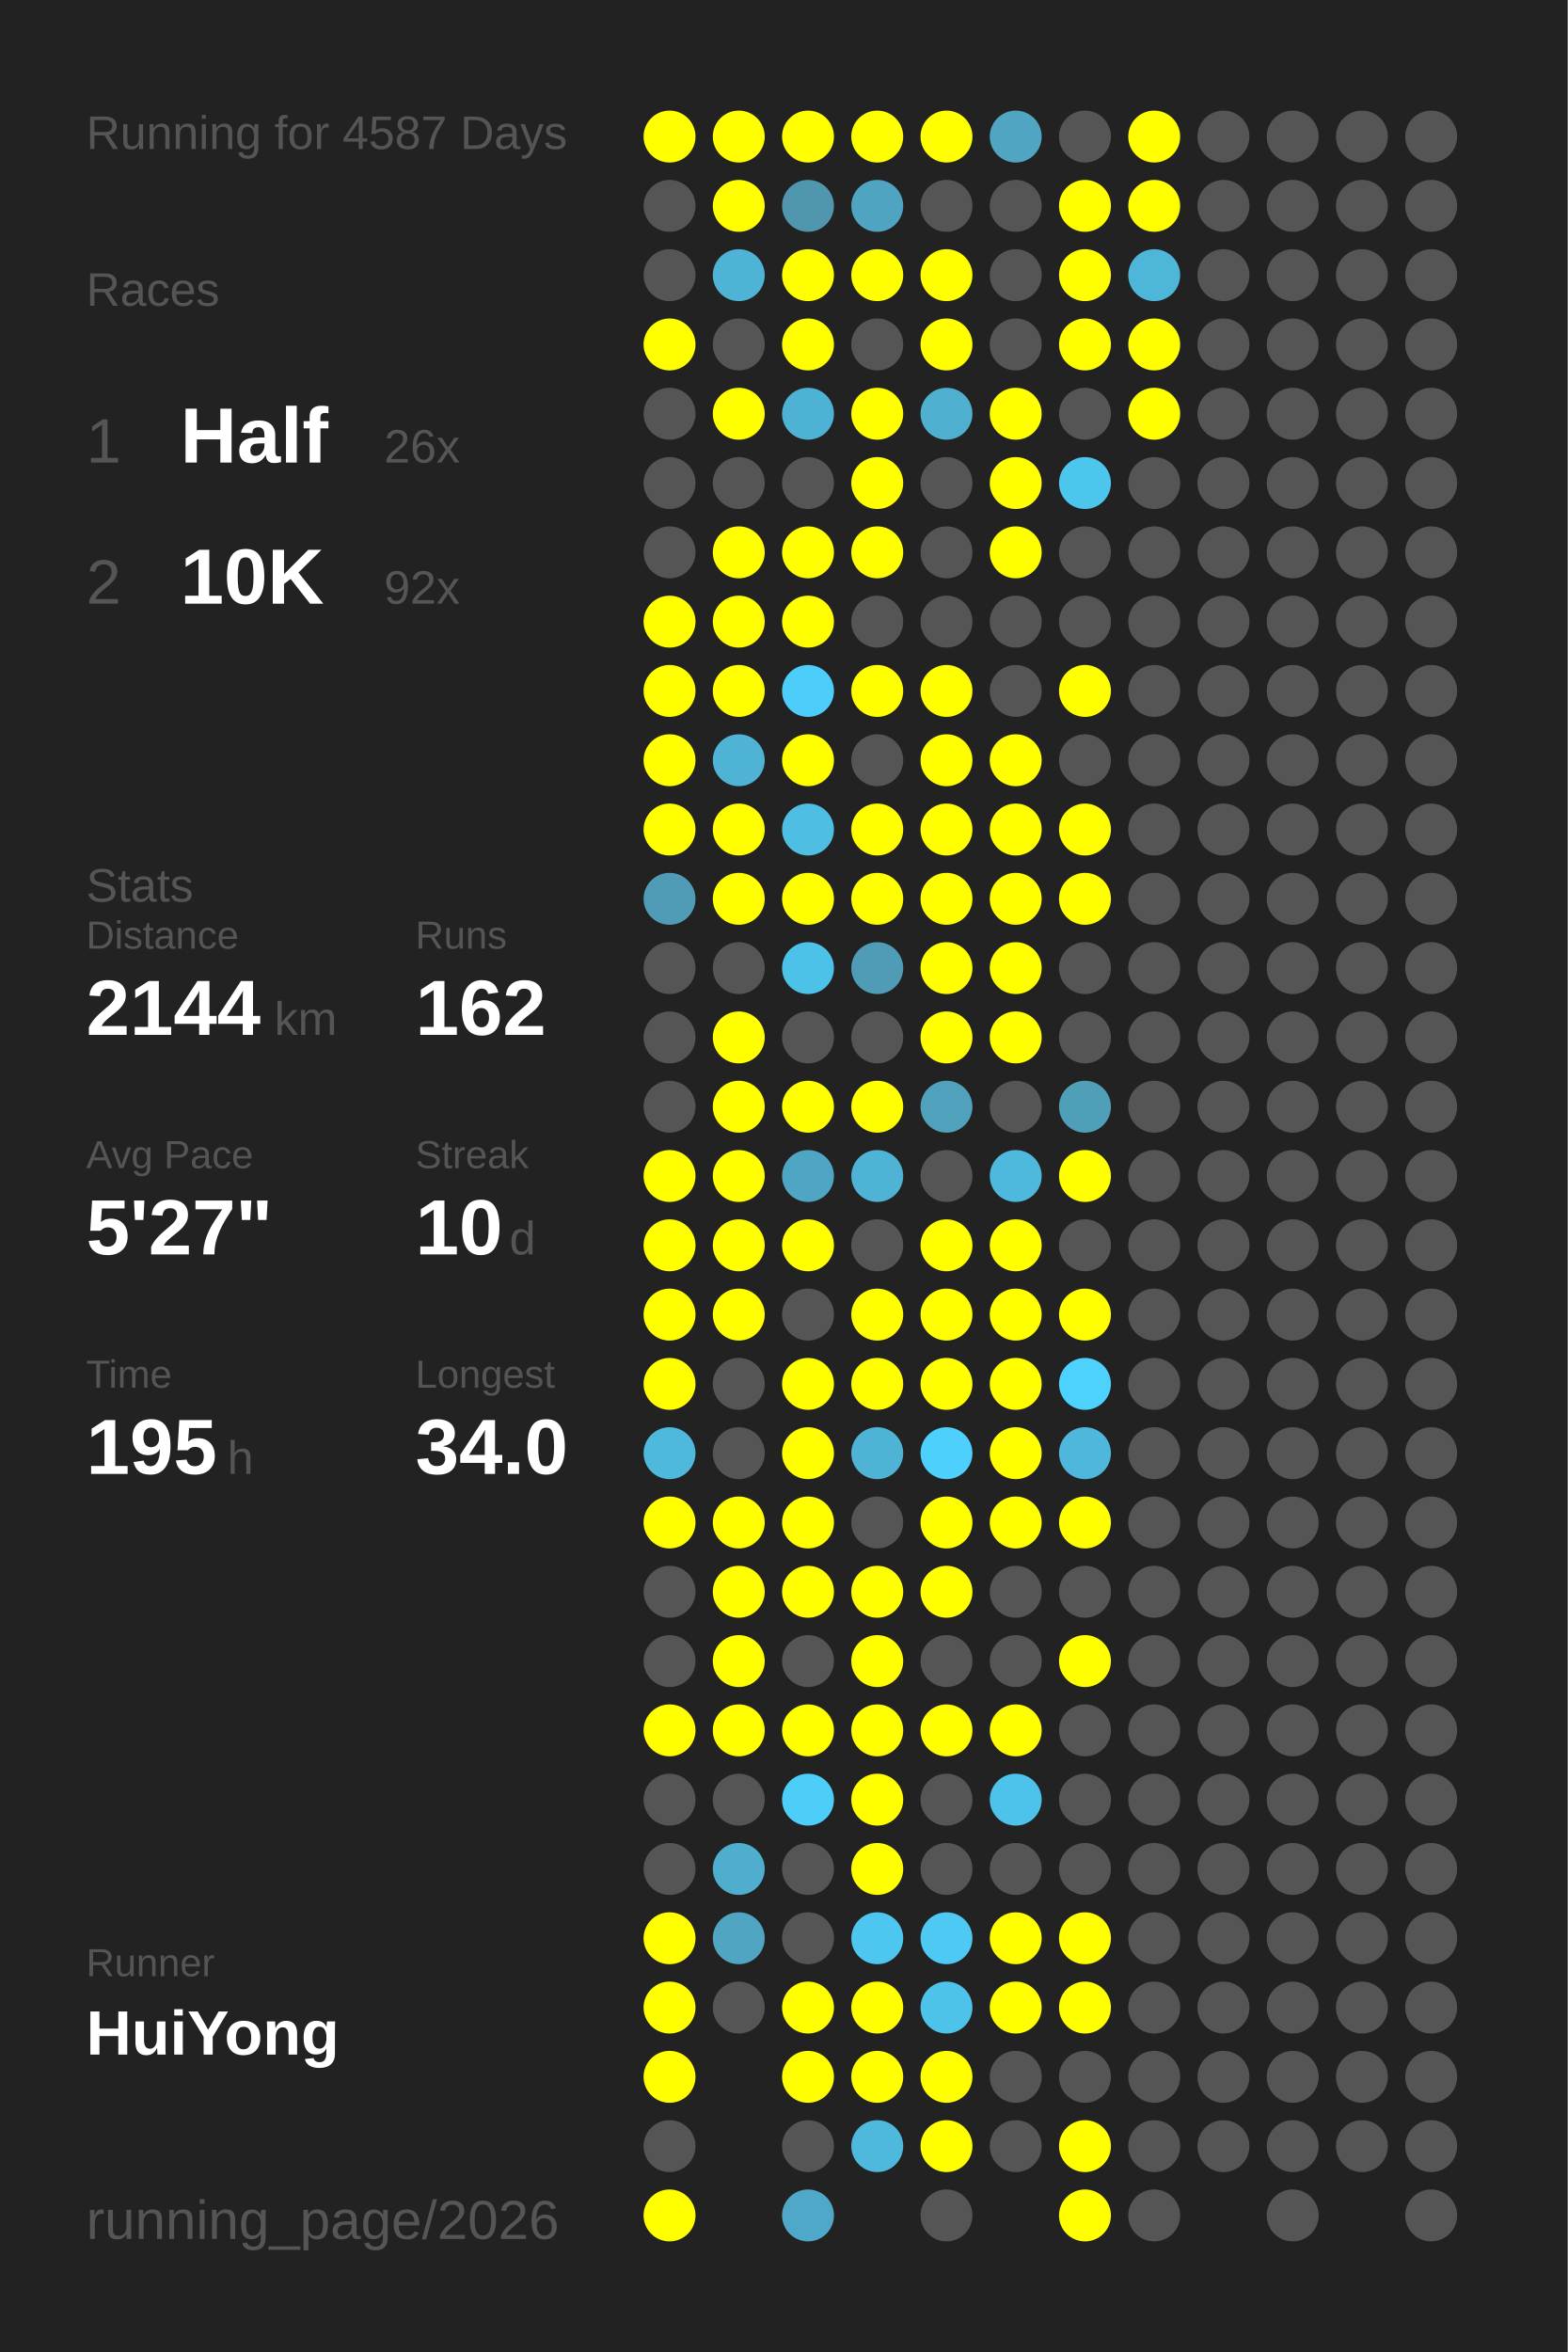
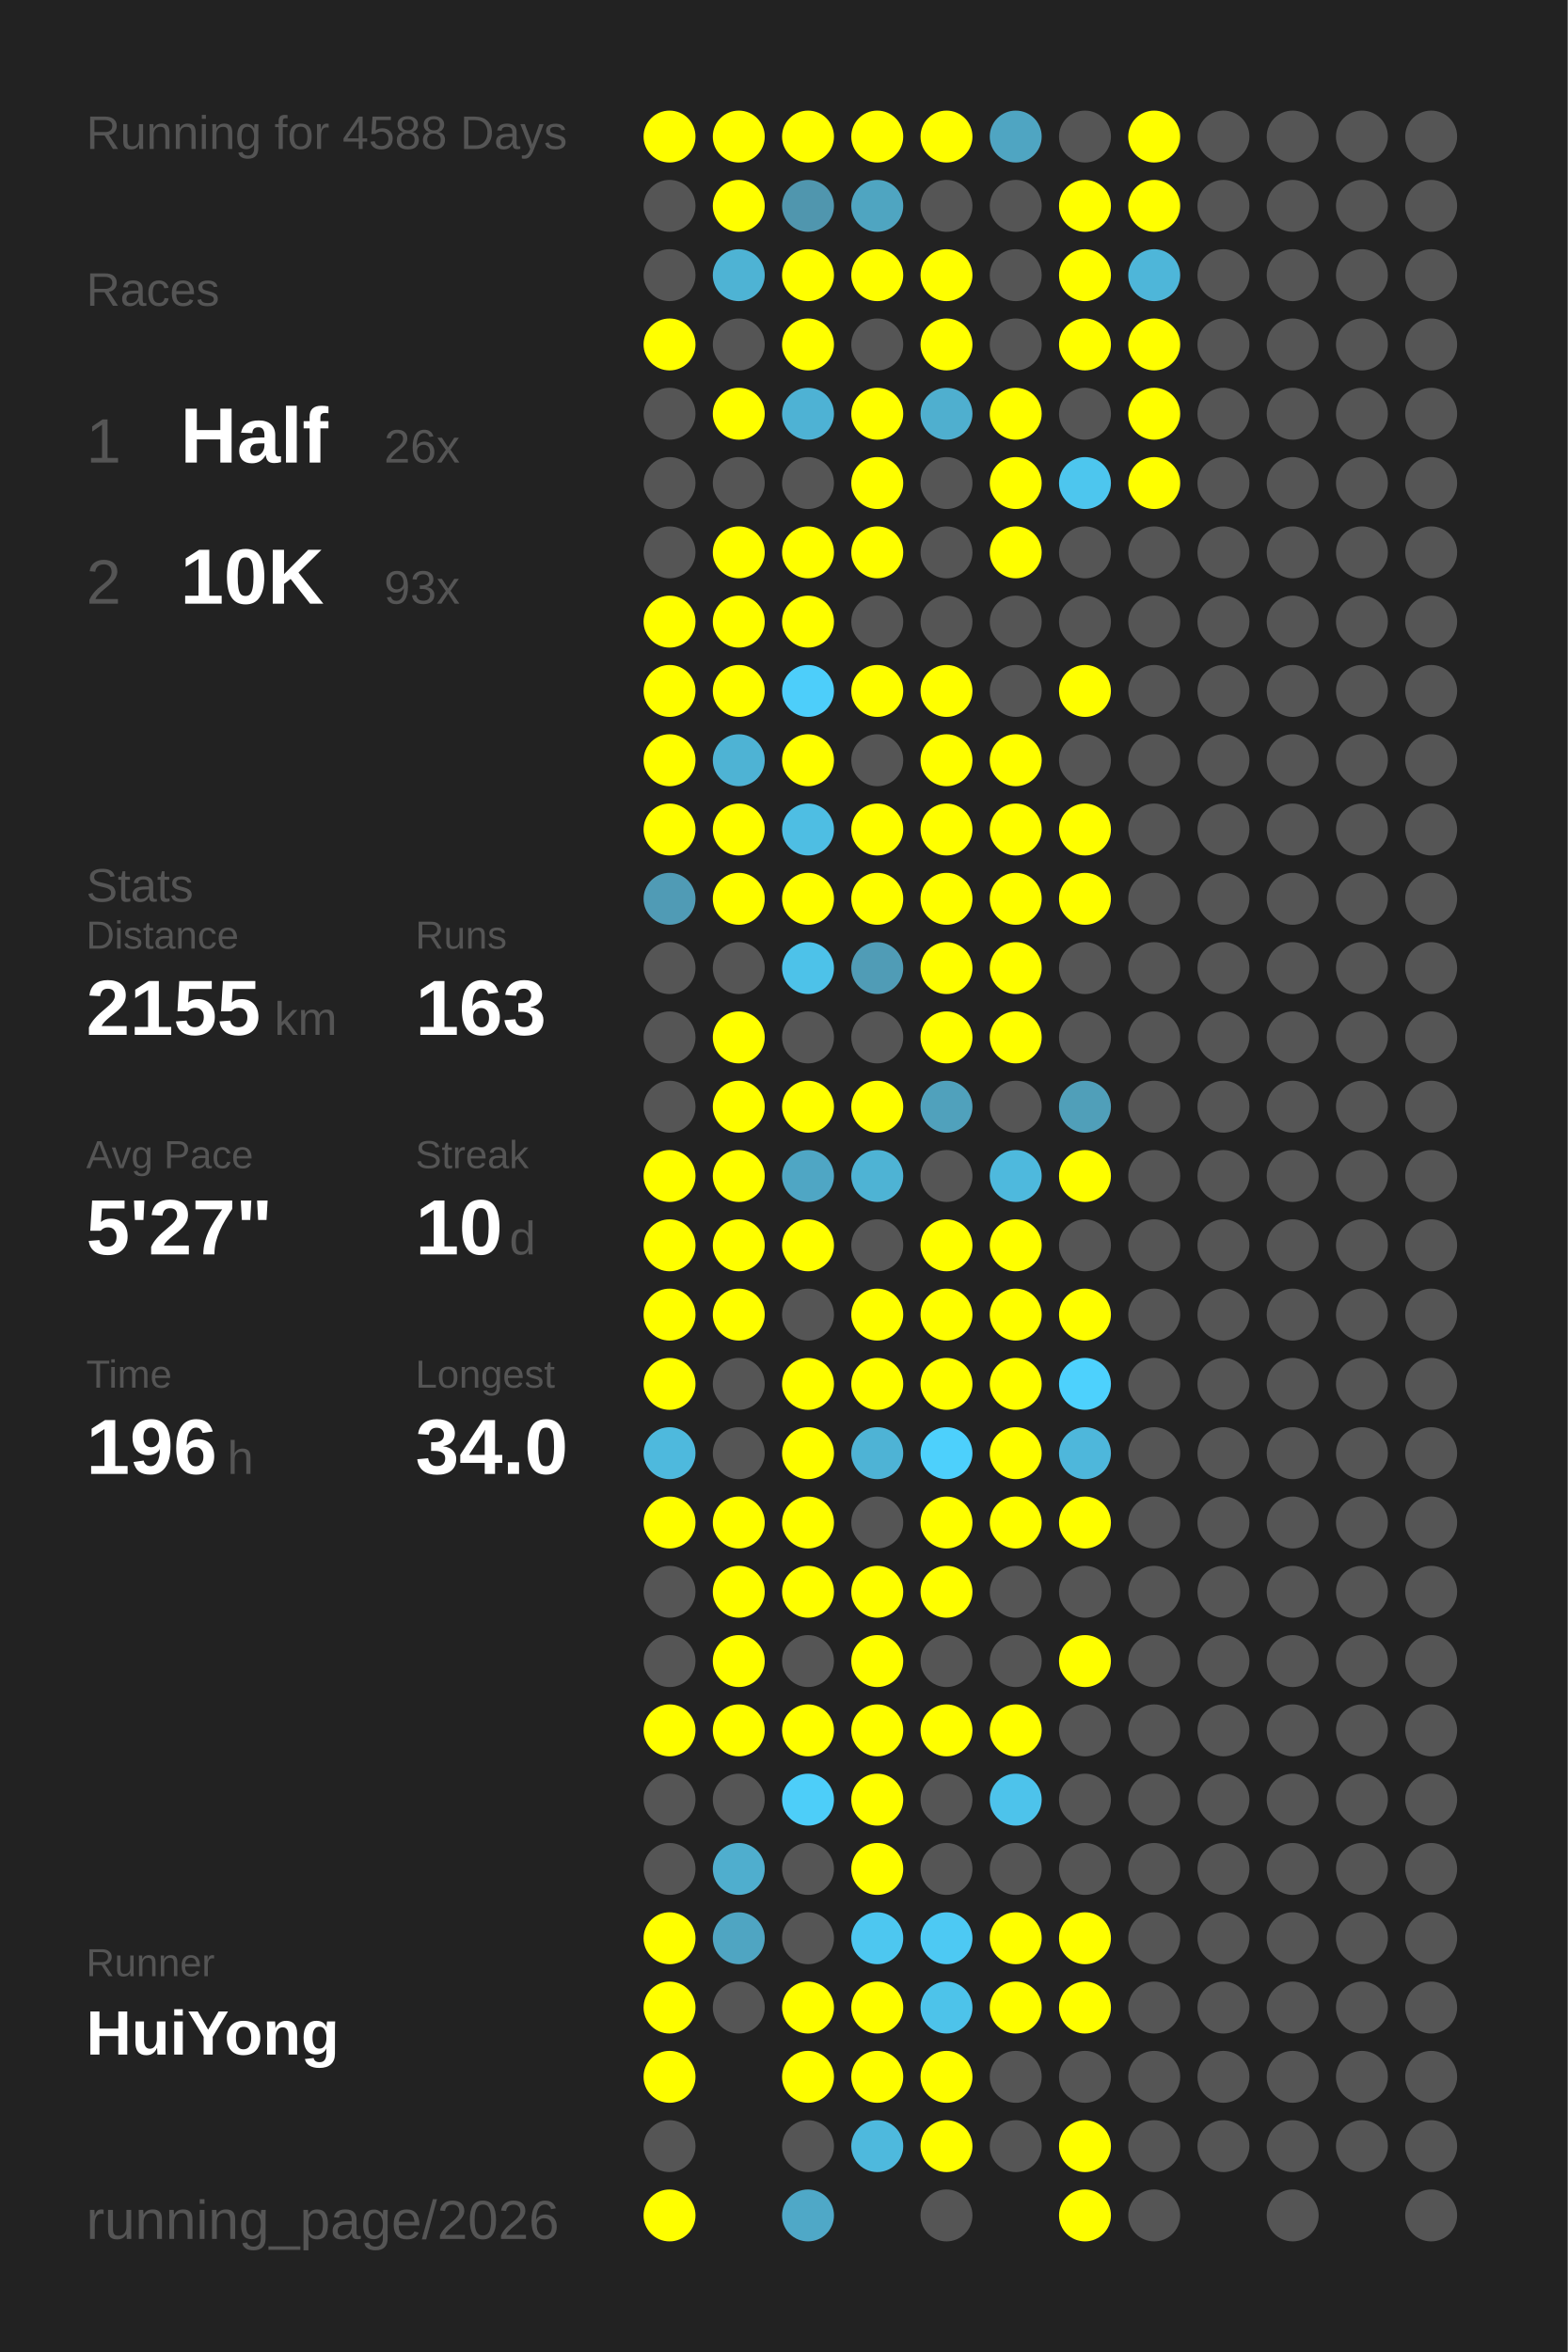
<svg xmlns="http://www.w3.org/2000/svg" baseProfile="full" height="300mm" version="1.1" viewBox="0,0,200,300" width="200mm">
  <defs />
  <rect fill="#222222" height="300" width="200" x="0" y="0" />
-   <text fill="#555555" style="font-size:6px; font-family:Arial;" x="11" y="19">Running for 4587 Days</text>
+   <text fill="#555555" style="font-size:6px; font-family:Arial;" x="11" y="19">Running for 4588 Days</text>
  <text fill="#555555" style="font-size:6px; font-family:Arial;" x="11" y="39">Races</text>
  <text fill="#555555" style="font-size:8px; font-family:Arial;" x="11" y="59">1</text>
  <text fill="#FFFFFF" style="font-size:10px; font-family:Arial; font-weight:bold;" x="23" y="59">Half</text>
  <text fill="#555555" style="font-size:6px; font-family:Arial;" x="49" y="59">26x</text>
  <text fill="#555555" style="font-size:8px; font-family:Arial;" x="11" y="77">2</text>
  <text fill="#FFFFFF" style="font-size:10px; font-family:Arial; font-weight:bold;" x="23" y="77">10K</text>
-   <text fill="#555555" style="font-size:6px; font-family:Arial;" x="49" y="77">92x</text>
+   <text fill="#555555" style="font-size:6px; font-family:Arial;" x="49" y="77">93x</text>
  <text fill="#555555" style="font-size:6px; font-family:Arial;" x="11" y="115">Stats</text>
  <text fill="#555555" style="font-size:5px; font-family:Arial;" x="11" y="121">Distance</text>
-   <text fill="#FFFFFF" style="font-size:10px; font-family:Arial; font-weight:bold;" x="11" y="132">2144</text>
+   <text fill="#FFFFFF" style="font-size:10px; font-family:Arial; font-weight:bold;" x="11" y="132">2155</text>
  <text fill="#555555" style="font-size:6px; font-family:Arial;" x="35" y="132">km</text>
  <text fill="#555555" style="font-size:5px; font-family:Arial;" x="53" y="121">Runs</text>
-   <text fill="#FFFFFF" style="font-size:10px; font-family:Arial; font-weight:bold;" x="53" y="132">162</text>
+   <text fill="#FFFFFF" style="font-size:10px; font-family:Arial; font-weight:bold;" x="53" y="132">163</text>
  <text fill="#555555" style="font-size:5px; font-family:Arial;" x="11" y="149">Avg Pace</text>
  <text fill="#FFFFFF" style="font-size:10px; font-family:Arial; font-weight:bold;" x="11" y="160">5'27"</text>
  <text fill="#555555" style="font-size:5px; font-family:Arial;" x="53" y="149">Streak</text>
  <text fill="#FFFFFF" style="font-size:10px; font-family:Arial; font-weight:bold;" x="53" y="160">10</text>
  <text fill="#555555" style="font-size:6px; font-family:Arial;" x="65" y="160">d</text>
  <text fill="#555555" style="font-size:5px; font-family:Arial;" x="11" y="177">Time</text>
-   <text fill="#FFFFFF" style="font-size:10px; font-family:Arial; font-weight:bold;" x="11" y="188">195</text>
+   <text fill="#FFFFFF" style="font-size:10px; font-family:Arial; font-weight:bold;" x="11" y="188">196</text>
  <text fill="#555555" style="font-size:6px; font-family:Arial;" x="29" y="188">h</text>
  <text fill="#555555" style="font-size:5px; font-family:Arial;" x="53" y="177">Longest</text>
  <text fill="#FFFFFF" style="font-size:10px; font-family:Arial; font-weight:bold;" x="53" y="188">34.0</text>
  <text fill="#555555" style="font-size:5px; font-family:Arial;" x="11" y="252.065">Runner</text>
  <text fill="#FFFFFF" style="font-size:8px; font-family:Arial; font-weight:bold;" x="11" y="262.065">HuiYong</text>
  <text fill="#555555" style="font-size:7px; font-family:Arial;" x="11" y="285.581">running_page/2026</text>
  <circle cx="85.417" cy="17.419" fill="#FFFF00" r="3.312" />
  <circle cx="85.417" cy="26.258" fill="#555555" r="3.312" />
  <circle cx="85.417" cy="35.097" fill="#555555" r="3.312" />
  <circle cx="85.417" cy="43.935" fill="#FFFF00" r="3.312" />
  <circle cx="85.417" cy="52.774" fill="#555555" r="3.312" />
  <circle cx="85.417" cy="61.613" fill="#555555" r="3.312" />
  <circle cx="85.417" cy="70.452" fill="#555555" r="3.312" />
  <circle cx="85.417" cy="79.29" fill="#FFFF00" r="3.312" />
  <circle cx="85.417" cy="88.129" fill="#FFFF00" r="3.312" />
  <circle cx="85.417" cy="96.968" fill="#FFFF00" r="3.312" />
  <circle cx="85.417" cy="105.806" fill="#FFFF00" r="3.312" />
  <circle cx="85.417" cy="114.645" fill="#509bb5" r="3.312" />
  <circle cx="85.417" cy="123.484" fill="#555555" r="3.312" />
  <circle cx="85.417" cy="132.323" fill="#555555" r="3.312" />
  <circle cx="85.417" cy="141.161" fill="#555555" r="3.312" />
  <circle cx="85.417" cy="150" fill="#FFFF00" r="3.312" />
  <circle cx="85.417" cy="158.839" fill="#FFFF00" r="3.312" />
  <circle cx="85.417" cy="167.677" fill="#FFFF00" r="3.312" />
  <circle cx="85.417" cy="176.516" fill="#FFFF00" r="3.312" />
  <circle cx="85.417" cy="185.355" fill="#4eb9dd" r="3.312" />
  <circle cx="85.417" cy="194.194" fill="#FFFF00" r="3.312" />
  <circle cx="85.417" cy="203.032" fill="#555555" r="3.312" />
  <circle cx="85.417" cy="211.871" fill="#555555" r="3.312" />
  <circle cx="85.417" cy="220.71" fill="#FFFF00" r="3.312" />
  <circle cx="85.417" cy="229.548" fill="#555555" r="3.312" />
  <circle cx="85.417" cy="238.387" fill="#555555" r="3.312" />
  <circle cx="85.417" cy="247.226" fill="#FFFF00" r="3.312" />
  <circle cx="85.417" cy="256.065" fill="#FFFF00" r="3.312" />
  <circle cx="85.417" cy="264.903" fill="#FFFF00" r="3.312" />
  <circle cx="85.417" cy="273.742" fill="#555555" r="3.312" />
  <circle cx="85.417" cy="282.581" fill="#FFFF00" r="3.312" />
  <circle cx="94.25" cy="17.419" fill="#FFFF00" r="3.312" />
  <circle cx="94.25" cy="26.258" fill="#FFFF00" r="3.312" />
  <circle cx="94.25" cy="35.097" fill="#4eb3d4" r="3.312" />
  <circle cx="94.25" cy="43.935" fill="#555555" r="3.312" />
  <circle cx="94.25" cy="52.774" fill="#FFFF00" r="3.312" />
  <circle cx="94.25" cy="61.613" fill="#555555" r="3.312" />
  <circle cx="94.25" cy="70.452" fill="#FFFF00" r="3.312" />
  <circle cx="94.25" cy="79.29" fill="#FFFF00" r="3.312" />
  <circle cx="94.25" cy="88.129" fill="#FFFF00" r="3.312" />
  <circle cx="94.25" cy="96.968" fill="#4eb3d4" r="3.312" />
  <circle cx="94.25" cy="105.806" fill="#FFFF00" r="3.312" />
  <circle cx="94.25" cy="114.645" fill="#FFFF00" r="3.312" />
  <circle cx="94.25" cy="123.484" fill="#555555" r="3.312" />
  <circle cx="94.25" cy="132.323" fill="#FFFF00" r="3.312" />
  <circle cx="94.25" cy="141.161" fill="#FFFF00" r="3.312" />
  <circle cx="94.25" cy="150" fill="#FFFF00" r="3.312" />
  <circle cx="94.25" cy="158.839" fill="#FFFF00" r="3.312" />
  <circle cx="94.25" cy="167.677" fill="#FFFF00" r="3.312" />
  <circle cx="94.25" cy="176.516" fill="#555555" r="3.312" />
  <circle cx="94.25" cy="185.355" fill="#555555" r="3.312" />
  <circle cx="94.25" cy="194.194" fill="#FFFF00" r="3.312" />
  <circle cx="94.25" cy="203.032" fill="#FFFF00" r="3.312" />
  <circle cx="94.25" cy="211.871" fill="#FFFF00" r="3.312" />
  <circle cx="94.25" cy="220.71" fill="#FFFF00" r="3.312" />
  <circle cx="94.25" cy="229.548" fill="#555555" r="3.312" />
  <circle cx="94.25" cy="238.387" fill="#4faece" r="3.312" />
  <circle cx="94.25" cy="247.226" fill="#4fa5c2" r="3.312" />
  <circle cx="94.25" cy="256.065" fill="#555555" r="3.312" />
  <circle cx="103.083" cy="17.419" fill="#FFFF00" r="3.312" />
  <circle cx="103.083" cy="26.258" fill="#5096ae" r="3.312" />
  <circle cx="103.083" cy="35.097" fill="#FFFF00" r="3.312" />
  <circle cx="103.083" cy="43.935" fill="#FFFF00" r="3.312" />
  <circle cx="103.083" cy="52.774" fill="#4eb2d4" r="3.312" />
  <circle cx="103.083" cy="61.613" fill="#555555" r="3.312" />
  <circle cx="103.083" cy="70.452" fill="#FFFF00" r="3.312" />
  <circle cx="103.083" cy="79.29" fill="#FFFF00" r="3.312" />
  <circle cx="103.083" cy="88.129" fill="#4dcefa" r="3.312" />
  <circle cx="103.083" cy="96.968" fill="#FFFF00" r="3.312" />
  <circle cx="103.083" cy="105.806" fill="#4ebee3" r="3.312" />
  <circle cx="103.083" cy="114.645" fill="#FFFF00" r="3.312" />
  <circle cx="103.083" cy="123.484" fill="#4dc2e9" r="3.312" />
  <circle cx="103.083" cy="132.323" fill="#555555" r="3.312" />
  <circle cx="103.083" cy="141.161" fill="#FFFF00" r="3.312" />
  <circle cx="103.083" cy="150" fill="#4fa6c4" r="3.312" />
  <circle cx="103.083" cy="158.839" fill="#FFFF00" r="3.312" />
  <circle cx="103.083" cy="167.677" fill="#555555" r="3.312" />
  <circle cx="103.083" cy="176.516" fill="#FFFF00" r="3.312" />
  <circle cx="103.083" cy="185.355" fill="#FFFF00" r="3.312" />
  <circle cx="103.083" cy="194.194" fill="#FFFF00" r="3.312" />
  <circle cx="103.083" cy="203.032" fill="#FFFF00" r="3.312" />
  <circle cx="103.083" cy="211.871" fill="#555555" r="3.312" />
  <circle cx="103.083" cy="220.71" fill="#FFFF00" r="3.312" />
  <circle cx="103.083" cy="229.548" fill="#4dcef9" r="3.312" />
  <circle cx="103.083" cy="238.387" fill="#555555" r="3.312" />
  <circle cx="103.083" cy="247.226" fill="#555555" r="3.312" />
  <circle cx="103.083" cy="256.065" fill="#FFFF00" r="3.312" />
  <circle cx="103.083" cy="264.903" fill="#FFFF00" r="3.312" />
  <circle cx="103.083" cy="273.742" fill="#555555" r="3.312" />
  <circle cx="103.083" cy="282.581" fill="#4fa8c7" r="3.312" />
  <circle cx="111.917" cy="17.419" fill="#FFFF00" r="3.312" />
  <circle cx="111.917" cy="26.258" fill="#4fa5c1" r="3.312" />
  <circle cx="111.917" cy="35.097" fill="#FFFF00" r="3.312" />
  <circle cx="111.917" cy="43.935" fill="#555555" r="3.312" />
  <circle cx="111.917" cy="52.774" fill="#FFFF00" r="3.312" />
  <circle cx="111.917" cy="61.613" fill="#FFFF00" r="3.312" />
  <circle cx="111.917" cy="70.452" fill="#FFFF00" r="3.312" />
  <circle cx="111.917" cy="79.29" fill="#555555" r="3.312" />
  <circle cx="111.917" cy="88.129" fill="#FFFF00" r="3.312" />
  <circle cx="111.917" cy="96.968" fill="#555555" r="3.312" />
  <circle cx="111.917" cy="105.806" fill="#FFFF00" r="3.312" />
  <circle cx="111.917" cy="114.645" fill="#FFFF00" r="3.312" />
  <circle cx="111.917" cy="123.484" fill="#509cb6" r="3.312" />
  <circle cx="111.917" cy="132.323" fill="#555555" r="3.312" />
  <circle cx="111.917" cy="141.161" fill="#FFFF00" r="3.312" />
  <circle cx="111.917" cy="150" fill="#4eb3d4" r="3.312" />
  <circle cx="111.917" cy="158.839" fill="#555555" r="3.312" />
  <circle cx="111.917" cy="167.677" fill="#FFFF00" r="3.312" />
  <circle cx="111.917" cy="176.516" fill="#FFFF00" r="3.312" />
  <circle cx="111.917" cy="185.355" fill="#4eb3d5" r="3.312" />
  <circle cx="111.917" cy="194.194" fill="#555555" r="3.312" />
  <circle cx="111.917" cy="203.032" fill="#FFFF00" r="3.312" />
  <circle cx="111.917" cy="211.871" fill="#FFFF00" r="3.312" />
  <circle cx="111.917" cy="220.71" fill="#FFFF00" r="3.312" />
  <circle cx="111.917" cy="229.548" fill="#FFFF00" r="3.312" />
  <circle cx="111.917" cy="238.387" fill="#FFFF00" r="3.312" />
  <circle cx="111.917" cy="247.226" fill="#4dc7f0" r="3.312" />
  <circle cx="111.917" cy="256.065" fill="#FFFF00" r="3.312" />
  <circle cx="111.917" cy="264.903" fill="#FFFF00" r="3.312" />
  <circle cx="111.917" cy="273.742" fill="#4eb9dd" r="3.312" />
  <circle cx="120.75" cy="17.419" fill="#FFFF00" r="3.312" />
  <circle cx="120.75" cy="26.258" fill="#555555" r="3.312" />
  <circle cx="120.75" cy="35.097" fill="#FFFF00" r="3.312" />
  <circle cx="120.75" cy="43.935" fill="#FFFF00" r="3.312" />
  <circle cx="120.75" cy="52.774" fill="#4fafcf" r="3.312" />
  <circle cx="120.75" cy="61.613" fill="#555555" r="3.312" />
  <circle cx="120.75" cy="70.452" fill="#555555" r="3.312" />
  <circle cx="120.75" cy="79.29" fill="#555555" r="3.312" />
  <circle cx="120.75" cy="88.129" fill="#FFFF00" r="3.312" />
  <circle cx="120.75" cy="96.968" fill="#FFFF00" r="3.312" />
  <circle cx="120.75" cy="105.806" fill="#FFFF00" r="3.312" />
  <circle cx="120.75" cy="114.645" fill="#FFFF00" r="3.312" />
  <circle cx="120.75" cy="123.484" fill="#FFFF00" r="3.312" />
  <circle cx="120.75" cy="132.323" fill="#FFFF00" r="3.312" />
  <circle cx="120.75" cy="141.161" fill="#50a1bc" r="3.312" />
  <circle cx="120.75" cy="150" fill="#555555" r="3.312" />
  <circle cx="120.75" cy="158.839" fill="#FFFF00" r="3.312" />
  <circle cx="120.75" cy="167.677" fill="#FFFF00" r="3.312" />
  <circle cx="120.75" cy="176.516" fill="#FFFF00" r="3.312" />
  <circle cx="120.75" cy="185.355" fill="#4dd0fc" r="3.312" />
  <circle cx="120.75" cy="194.194" fill="#FFFF00" r="3.312" />
  <circle cx="120.75" cy="203.032" fill="#FFFF00" r="3.312" />
  <circle cx="120.75" cy="211.871" fill="#555555" r="3.312" />
  <circle cx="120.75" cy="220.71" fill="#FFFF00" r="3.312" />
  <circle cx="120.75" cy="229.548" fill="#555555" r="3.312" />
  <circle cx="120.75" cy="238.387" fill="#555555" r="3.312" />
  <circle cx="120.75" cy="247.226" fill="#4dc9f3" r="3.312" />
  <circle cx="120.75" cy="256.065" fill="#4dc3ea" r="3.312" />
  <circle cx="120.75" cy="264.903" fill="#FFFF00" r="3.312" />
  <circle cx="120.75" cy="273.742" fill="#FFFF00" r="3.312" />
  <circle cx="120.75" cy="282.581" fill="#555555" r="3.312" />
  <circle cx="129.583" cy="17.419" fill="#4fa5c2" r="3.312" />
  <circle cx="129.583" cy="26.258" fill="#555555" r="3.312" />
  <circle cx="129.583" cy="35.097" fill="#555555" r="3.312" />
  <circle cx="129.583" cy="43.935" fill="#555555" r="3.312" />
  <circle cx="129.583" cy="52.774" fill="#FFFF00" r="3.312" />
  <circle cx="129.583" cy="61.613" fill="#FFFF00" r="3.312" />
  <circle cx="129.583" cy="70.452" fill="#FFFF00" r="3.312" />
  <circle cx="129.583" cy="79.29" fill="#555555" r="3.312" />
  <circle cx="129.583" cy="88.129" fill="#555555" r="3.312" />
  <circle cx="129.583" cy="96.968" fill="#FFFF00" r="3.312" />
  <circle cx="129.583" cy="105.806" fill="#FFFF00" r="3.312" />
  <circle cx="129.583" cy="114.645" fill="#FFFF00" r="3.312" />
  <circle cx="129.583" cy="123.484" fill="#FFFF00" r="3.312" />
  <circle cx="129.583" cy="132.323" fill="#FFFF00" r="3.312" />
  <circle cx="129.583" cy="141.161" fill="#555555" r="3.312" />
  <circle cx="129.583" cy="150" fill="#4eb9dd" r="3.312" />
  <circle cx="129.583" cy="158.839" fill="#FFFF00" r="3.312" />
  <circle cx="129.583" cy="167.677" fill="#FFFF00" r="3.312" />
  <circle cx="129.583" cy="176.516" fill="#FFFF00" r="3.312" />
  <circle cx="129.583" cy="185.355" fill="#FFFF00" r="3.312" />
  <circle cx="129.583" cy="194.194" fill="#FFFF00" r="3.312" />
  <circle cx="129.583" cy="203.032" fill="#555555" r="3.312" />
  <circle cx="129.583" cy="211.871" fill="#555555" r="3.312" />
  <circle cx="129.583" cy="220.71" fill="#FFFF00" r="3.312" />
  <circle cx="129.583" cy="229.548" fill="#4dc3eb" r="3.312" />
  <circle cx="129.583" cy="238.387" fill="#555555" r="3.312" />
  <circle cx="129.583" cy="247.226" fill="#FFFF00" r="3.312" />
  <circle cx="129.583" cy="256.065" fill="#FFFF00" r="3.312" />
  <circle cx="129.583" cy="264.903" fill="#555555" r="3.312" />
  <circle cx="129.583" cy="273.742" fill="#555555" r="3.312" />
  <circle cx="138.417" cy="17.419" fill="#555555" r="3.312" />
  <circle cx="138.417" cy="26.258" fill="#FFFF00" r="3.312" />
  <circle cx="138.417" cy="35.097" fill="#FFFF00" r="3.312" />
  <circle cx="138.417" cy="43.935" fill="#FFFF00" r="3.312" />
  <circle cx="138.417" cy="52.774" fill="#555555" r="3.312" />
  <circle cx="138.417" cy="61.613" fill="#4dc6ee" r="3.312" />
  <circle cx="138.417" cy="70.452" fill="#555555" r="3.312" />
  <circle cx="138.417" cy="79.29" fill="#555555" r="3.312" />
  <circle cx="138.417" cy="88.129" fill="#FFFF00" r="3.312" />
  <circle cx="138.417" cy="96.968" fill="#555555" r="3.312" />
  <circle cx="138.417" cy="105.806" fill="#FFFF00" r="3.312" />
  <circle cx="138.417" cy="114.645" fill="#FFFF00" r="3.312" />
  <circle cx="138.417" cy="123.484" fill="#555555" r="3.312" />
  <circle cx="138.417" cy="132.323" fill="#555555" r="3.312" />
  <circle cx="138.417" cy="141.161" fill="#509fb9" r="3.312" />
  <circle cx="138.417" cy="150" fill="#FFFF00" r="3.312" />
  <circle cx="138.417" cy="158.839" fill="#555555" r="3.312" />
  <circle cx="138.417" cy="167.677" fill="#FFFF00" r="3.312" />
  <circle cx="138.417" cy="176.516" fill="#4dd1fd" r="3.312" />
  <circle cx="138.417" cy="185.355" fill="#4eb7db" r="3.312" />
  <circle cx="138.417" cy="194.194" fill="#FFFF00" r="3.312" />
  <circle cx="138.417" cy="203.032" fill="#555555" r="3.312" />
  <circle cx="138.417" cy="211.871" fill="#FFFF00" r="3.312" />
  <circle cx="138.417" cy="220.71" fill="#555555" r="3.312" />
  <circle cx="138.417" cy="229.548" fill="#555555" r="3.312" />
  <circle cx="138.417" cy="238.387" fill="#555555" r="3.312" />
  <circle cx="138.417" cy="247.226" fill="#FFFF00" r="3.312" />
  <circle cx="138.417" cy="256.065" fill="#FFFF00" r="3.312" />
  <circle cx="138.417" cy="264.903" fill="#555555" r="3.312" />
  <circle cx="138.417" cy="273.742" fill="#FFFF00" r="3.312" />
  <circle cx="138.417" cy="282.581" fill="#FFFF00" r="3.312" />
  <circle cx="147.25" cy="17.419" fill="#FFFF00" r="3.312" />
  <circle cx="147.25" cy="26.258" fill="#FFFF00" r="3.312" />
  <circle cx="147.25" cy="35.097" fill="#4eb6d9" r="3.312" />
  <circle cx="147.25" cy="43.935" fill="#FFFF00" r="3.312" />
  <circle cx="147.25" cy="52.774" fill="#FFFF00" r="3.312" />
-   <circle cx="147.25" cy="61.613" fill="#555555" r="3.312" />
+   <circle cx="147.25" cy="61.613" fill="#FFFF00" r="3.312" />
  <circle cx="147.25" cy="70.452" fill="#555555" r="3.312" />
  <circle cx="147.25" cy="79.29" fill="#555555" r="3.312" />
  <circle cx="147.25" cy="88.129" fill="#555555" r="3.312" />
  <circle cx="147.25" cy="96.968" fill="#555555" r="3.312" />
  <circle cx="147.25" cy="105.806" fill="#555555" r="3.312" />
  <circle cx="147.25" cy="114.645" fill="#555555" r="3.312" />
  <circle cx="147.25" cy="123.484" fill="#555555" r="3.312" />
  <circle cx="147.25" cy="132.323" fill="#555555" r="3.312" />
  <circle cx="147.25" cy="141.161" fill="#555555" r="3.312" />
  <circle cx="147.25" cy="150" fill="#555555" r="3.312" />
  <circle cx="147.25" cy="158.839" fill="#555555" r="3.312" />
  <circle cx="147.25" cy="167.677" fill="#555555" r="3.312" />
  <circle cx="147.25" cy="176.516" fill="#555555" r="3.312" />
  <circle cx="147.25" cy="185.355" fill="#555555" r="3.312" />
  <circle cx="147.25" cy="194.194" fill="#555555" r="3.312" />
  <circle cx="147.25" cy="203.032" fill="#555555" r="3.312" />
  <circle cx="147.25" cy="211.871" fill="#555555" r="3.312" />
  <circle cx="147.25" cy="220.71" fill="#555555" r="3.312" />
  <circle cx="147.25" cy="229.548" fill="#555555" r="3.312" />
  <circle cx="147.25" cy="238.387" fill="#555555" r="3.312" />
  <circle cx="147.25" cy="247.226" fill="#555555" r="3.312" />
  <circle cx="147.25" cy="256.065" fill="#555555" r="3.312" />
  <circle cx="147.25" cy="264.903" fill="#555555" r="3.312" />
  <circle cx="147.25" cy="273.742" fill="#555555" r="3.312" />
  <circle cx="147.25" cy="282.581" fill="#555555" r="3.312" />
  <circle cx="156.083" cy="17.419" fill="#555555" r="3.312" />
  <circle cx="156.083" cy="26.258" fill="#555555" r="3.312" />
  <circle cx="156.083" cy="35.097" fill="#555555" r="3.312" />
  <circle cx="156.083" cy="43.935" fill="#555555" r="3.312" />
  <circle cx="156.083" cy="52.774" fill="#555555" r="3.312" />
  <circle cx="156.083" cy="61.613" fill="#555555" r="3.312" />
  <circle cx="156.083" cy="70.452" fill="#555555" r="3.312" />
  <circle cx="156.083" cy="79.29" fill="#555555" r="3.312" />
  <circle cx="156.083" cy="88.129" fill="#555555" r="3.312" />
  <circle cx="156.083" cy="96.968" fill="#555555" r="3.312" />
  <circle cx="156.083" cy="105.806" fill="#555555" r="3.312" />
  <circle cx="156.083" cy="114.645" fill="#555555" r="3.312" />
  <circle cx="156.083" cy="123.484" fill="#555555" r="3.312" />
  <circle cx="156.083" cy="132.323" fill="#555555" r="3.312" />
  <circle cx="156.083" cy="141.161" fill="#555555" r="3.312" />
  <circle cx="156.083" cy="150" fill="#555555" r="3.312" />
  <circle cx="156.083" cy="158.839" fill="#555555" r="3.312" />
  <circle cx="156.083" cy="167.677" fill="#555555" r="3.312" />
  <circle cx="156.083" cy="176.516" fill="#555555" r="3.312" />
  <circle cx="156.083" cy="185.355" fill="#555555" r="3.312" />
  <circle cx="156.083" cy="194.194" fill="#555555" r="3.312" />
  <circle cx="156.083" cy="203.032" fill="#555555" r="3.312" />
  <circle cx="156.083" cy="211.871" fill="#555555" r="3.312" />
  <circle cx="156.083" cy="220.71" fill="#555555" r="3.312" />
  <circle cx="156.083" cy="229.548" fill="#555555" r="3.312" />
  <circle cx="156.083" cy="238.387" fill="#555555" r="3.312" />
  <circle cx="156.083" cy="247.226" fill="#555555" r="3.312" />
  <circle cx="156.083" cy="256.065" fill="#555555" r="3.312" />
  <circle cx="156.083" cy="264.903" fill="#555555" r="3.312" />
  <circle cx="156.083" cy="273.742" fill="#555555" r="3.312" />
  <circle cx="164.917" cy="17.419" fill="#555555" r="3.312" />
  <circle cx="164.917" cy="26.258" fill="#555555" r="3.312" />
  <circle cx="164.917" cy="35.097" fill="#555555" r="3.312" />
  <circle cx="164.917" cy="43.935" fill="#555555" r="3.312" />
  <circle cx="164.917" cy="52.774" fill="#555555" r="3.312" />
  <circle cx="164.917" cy="61.613" fill="#555555" r="3.312" />
  <circle cx="164.917" cy="70.452" fill="#555555" r="3.312" />
  <circle cx="164.917" cy="79.29" fill="#555555" r="3.312" />
  <circle cx="164.917" cy="88.129" fill="#555555" r="3.312" />
  <circle cx="164.917" cy="96.968" fill="#555555" r="3.312" />
  <circle cx="164.917" cy="105.806" fill="#555555" r="3.312" />
  <circle cx="164.917" cy="114.645" fill="#555555" r="3.312" />
  <circle cx="164.917" cy="123.484" fill="#555555" r="3.312" />
  <circle cx="164.917" cy="132.323" fill="#555555" r="3.312" />
  <circle cx="164.917" cy="141.161" fill="#555555" r="3.312" />
  <circle cx="164.917" cy="150" fill="#555555" r="3.312" />
  <circle cx="164.917" cy="158.839" fill="#555555" r="3.312" />
  <circle cx="164.917" cy="167.677" fill="#555555" r="3.312" />
  <circle cx="164.917" cy="176.516" fill="#555555" r="3.312" />
  <circle cx="164.917" cy="185.355" fill="#555555" r="3.312" />
  <circle cx="164.917" cy="194.194" fill="#555555" r="3.312" />
  <circle cx="164.917" cy="203.032" fill="#555555" r="3.312" />
  <circle cx="164.917" cy="211.871" fill="#555555" r="3.312" />
  <circle cx="164.917" cy="220.71" fill="#555555" r="3.312" />
  <circle cx="164.917" cy="229.548" fill="#555555" r="3.312" />
  <circle cx="164.917" cy="238.387" fill="#555555" r="3.312" />
  <circle cx="164.917" cy="247.226" fill="#555555" r="3.312" />
  <circle cx="164.917" cy="256.065" fill="#555555" r="3.312" />
  <circle cx="164.917" cy="264.903" fill="#555555" r="3.312" />
  <circle cx="164.917" cy="273.742" fill="#555555" r="3.312" />
  <circle cx="164.917" cy="282.581" fill="#555555" r="3.312" />
  <circle cx="173.75" cy="17.419" fill="#555555" r="3.312" />
  <circle cx="173.75" cy="26.258" fill="#555555" r="3.312" />
  <circle cx="173.75" cy="35.097" fill="#555555" r="3.312" />
  <circle cx="173.75" cy="43.935" fill="#555555" r="3.312" />
  <circle cx="173.75" cy="52.774" fill="#555555" r="3.312" />
  <circle cx="173.75" cy="61.613" fill="#555555" r="3.312" />
  <circle cx="173.75" cy="70.452" fill="#555555" r="3.312" />
  <circle cx="173.75" cy="79.29" fill="#555555" r="3.312" />
  <circle cx="173.75" cy="88.129" fill="#555555" r="3.312" />
  <circle cx="173.75" cy="96.968" fill="#555555" r="3.312" />
  <circle cx="173.75" cy="105.806" fill="#555555" r="3.312" />
  <circle cx="173.75" cy="114.645" fill="#555555" r="3.312" />
  <circle cx="173.75" cy="123.484" fill="#555555" r="3.312" />
  <circle cx="173.75" cy="132.323" fill="#555555" r="3.312" />
  <circle cx="173.75" cy="141.161" fill="#555555" r="3.312" />
  <circle cx="173.75" cy="150" fill="#555555" r="3.312" />
  <circle cx="173.75" cy="158.839" fill="#555555" r="3.312" />
  <circle cx="173.75" cy="167.677" fill="#555555" r="3.312" />
  <circle cx="173.75" cy="176.516" fill="#555555" r="3.312" />
  <circle cx="173.75" cy="185.355" fill="#555555" r="3.312" />
  <circle cx="173.75" cy="194.194" fill="#555555" r="3.312" />
  <circle cx="173.75" cy="203.032" fill="#555555" r="3.312" />
  <circle cx="173.75" cy="211.871" fill="#555555" r="3.312" />
  <circle cx="173.75" cy="220.71" fill="#555555" r="3.312" />
  <circle cx="173.75" cy="229.548" fill="#555555" r="3.312" />
  <circle cx="173.75" cy="238.387" fill="#555555" r="3.312" />
  <circle cx="173.75" cy="247.226" fill="#555555" r="3.312" />
  <circle cx="173.75" cy="256.065" fill="#555555" r="3.312" />
  <circle cx="173.75" cy="264.903" fill="#555555" r="3.312" />
  <circle cx="173.75" cy="273.742" fill="#555555" r="3.312" />
  <circle cx="182.583" cy="17.419" fill="#555555" r="3.312" />
  <circle cx="182.583" cy="26.258" fill="#555555" r="3.312" />
  <circle cx="182.583" cy="35.097" fill="#555555" r="3.312" />
  <circle cx="182.583" cy="43.935" fill="#555555" r="3.312" />
  <circle cx="182.583" cy="52.774" fill="#555555" r="3.312" />
  <circle cx="182.583" cy="61.613" fill="#555555" r="3.312" />
  <circle cx="182.583" cy="70.452" fill="#555555" r="3.312" />
  <circle cx="182.583" cy="79.29" fill="#555555" r="3.312" />
  <circle cx="182.583" cy="88.129" fill="#555555" r="3.312" />
  <circle cx="182.583" cy="96.968" fill="#555555" r="3.312" />
  <circle cx="182.583" cy="105.806" fill="#555555" r="3.312" />
  <circle cx="182.583" cy="114.645" fill="#555555" r="3.312" />
  <circle cx="182.583" cy="123.484" fill="#555555" r="3.312" />
  <circle cx="182.583" cy="132.323" fill="#555555" r="3.312" />
  <circle cx="182.583" cy="141.161" fill="#555555" r="3.312" />
  <circle cx="182.583" cy="150" fill="#555555" r="3.312" />
  <circle cx="182.583" cy="158.839" fill="#555555" r="3.312" />
  <circle cx="182.583" cy="167.677" fill="#555555" r="3.312" />
  <circle cx="182.583" cy="176.516" fill="#555555" r="3.312" />
  <circle cx="182.583" cy="185.355" fill="#555555" r="3.312" />
  <circle cx="182.583" cy="194.194" fill="#555555" r="3.312" />
  <circle cx="182.583" cy="203.032" fill="#555555" r="3.312" />
  <circle cx="182.583" cy="211.871" fill="#555555" r="3.312" />
  <circle cx="182.583" cy="220.71" fill="#555555" r="3.312" />
  <circle cx="182.583" cy="229.548" fill="#555555" r="3.312" />
  <circle cx="182.583" cy="238.387" fill="#555555" r="3.312" />
  <circle cx="182.583" cy="247.226" fill="#555555" r="3.312" />
  <circle cx="182.583" cy="256.065" fill="#555555" r="3.312" />
  <circle cx="182.583" cy="264.903" fill="#555555" r="3.312" />
  <circle cx="182.583" cy="273.742" fill="#555555" r="3.312" />
  <circle cx="182.583" cy="282.581" fill="#555555" r="3.312" />
</svg>
